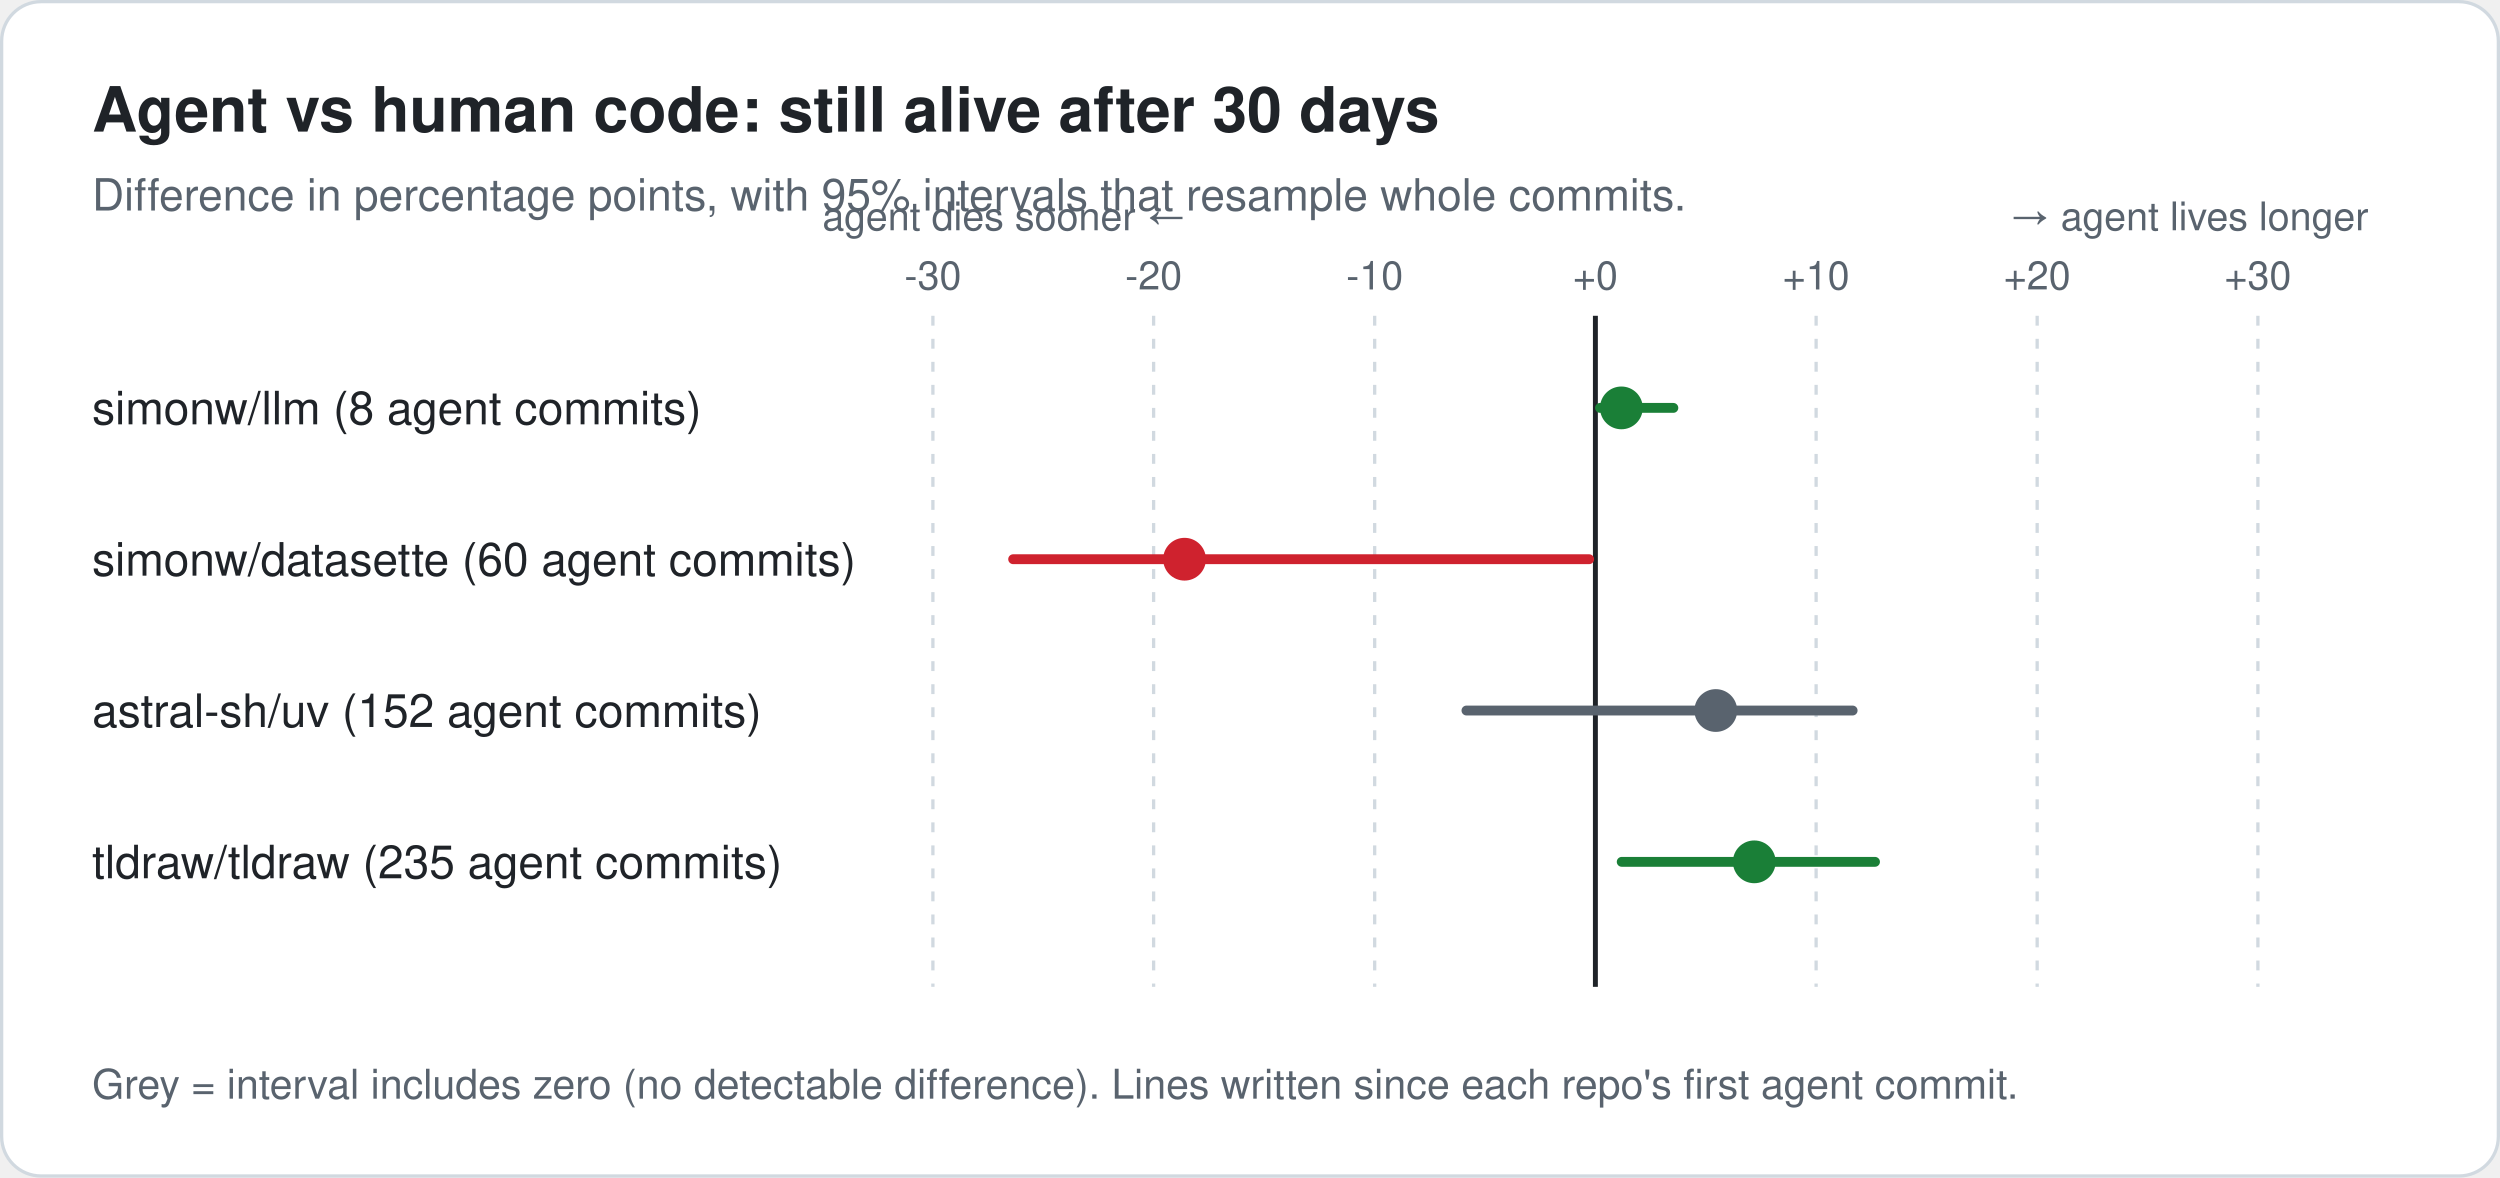
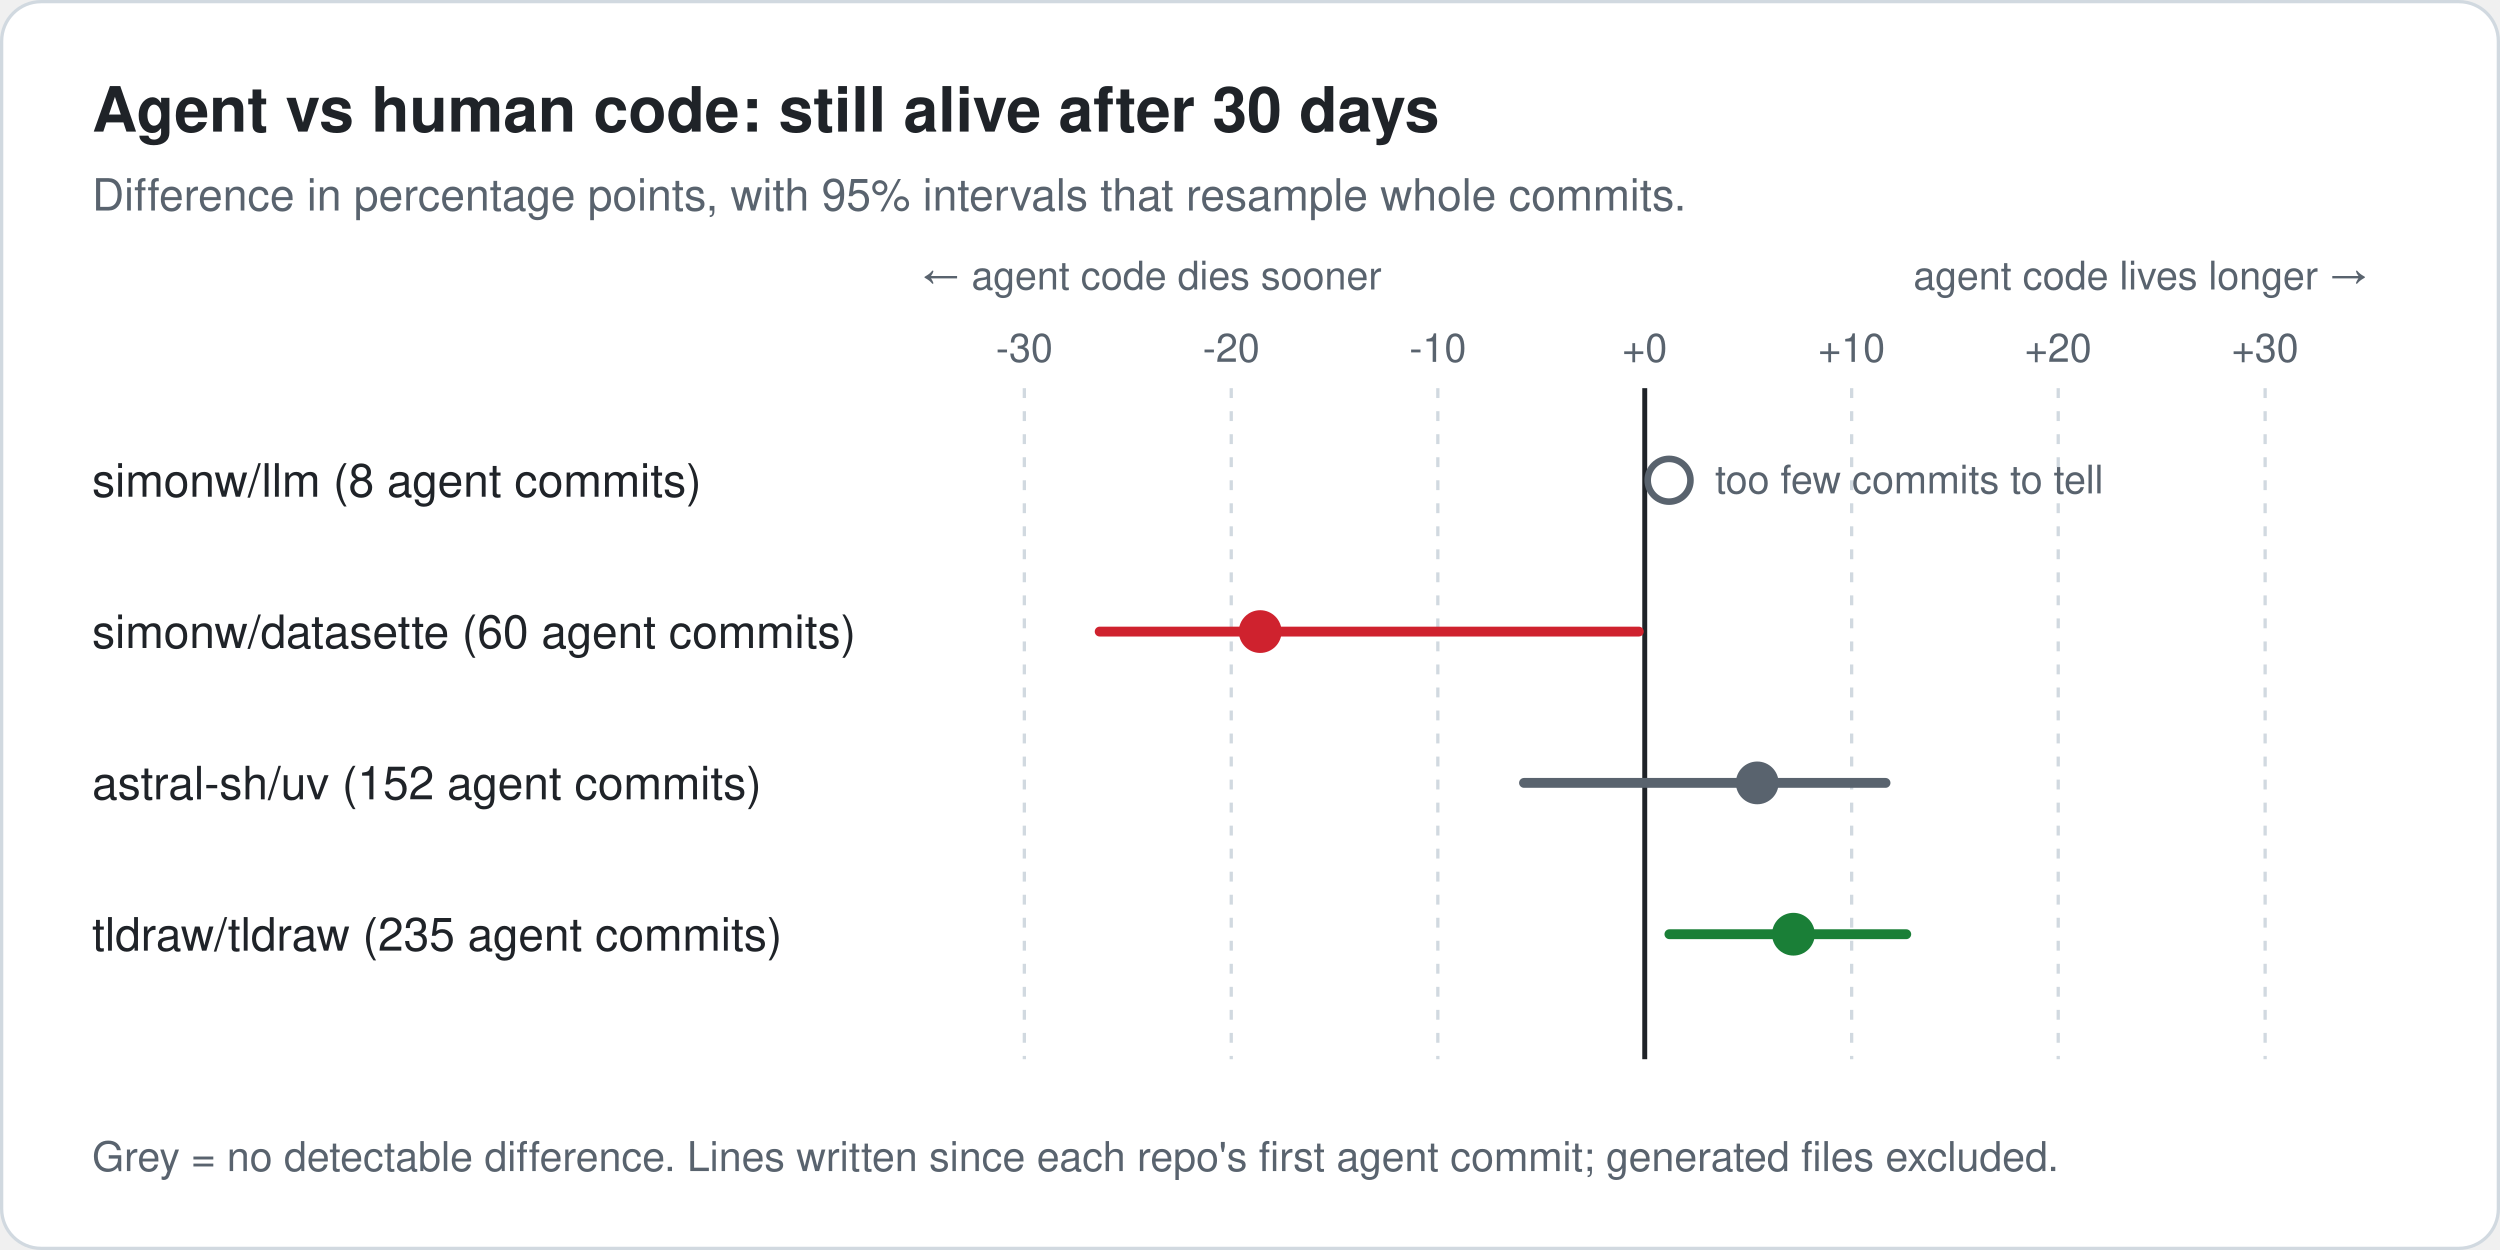
- <svg xmlns="http://www.w3.org/2000/svg" viewBox="0 0 760 358" width="760" height="358" role="img" aria-label="Agent vs human code: still alive after 30 days">
-   <rect x="0.5" y="0.5" width="759" height="357" rx="12" fill="#ffffff" stroke="#d1d9e0" />
+ <svg xmlns="http://www.w3.org/2000/svg" viewBox="0 0 760 380" width="760" height="380" role="img" aria-label="Agent vs human code: still alive after 30 days">
+   <rect x="0.5" y="0.5" width="759" height="379" rx="12" fill="#ffffff" stroke="#d1d9e0" />
  <text x="28" y="40" font-family="-apple-system,BlinkMacSystemFont,'Segoe UI',Helvetica,Arial,sans-serif" font-size="19" font-weight="600" fill="#1f2328">Agent vs human code: still alive after 30 days</text>
  <text x="28" y="64" font-family="-apple-system,BlinkMacSystemFont,'Segoe UI',Helvetica,Arial,sans-serif" font-size="13.5" fill="#59636e">Difference in percentage points, with 95% intervals that resample whole commits.</text>
-   <line x1="283.6" y1="96" x2="283.6" y2="300" stroke="#d1d9e0" stroke-width="1" stroke-dasharray="3 4" />
-   <text x="283.6" y="88" font-family="-apple-system,BlinkMacSystemFont,'Segoe UI',Helvetica,Arial,sans-serif" font-size="12" text-anchor="middle" fill="#59636e">-30</text>
-   <line x1="350.7" y1="96" x2="350.7" y2="300" stroke="#d1d9e0" stroke-width="1" stroke-dasharray="3 4" />
-   <text x="350.7" y="88" font-family="-apple-system,BlinkMacSystemFont,'Segoe UI',Helvetica,Arial,sans-serif" font-size="12" text-anchor="middle" fill="#59636e">-20</text>
-   <line x1="417.9" y1="96" x2="417.9" y2="300" stroke="#d1d9e0" stroke-width="1" stroke-dasharray="3 4" />
-   <text x="417.9" y="88" font-family="-apple-system,BlinkMacSystemFont,'Segoe UI',Helvetica,Arial,sans-serif" font-size="12" text-anchor="middle" fill="#59636e">-10</text>
-   <line x1="485.0" y1="96" x2="485.0" y2="300" stroke="#1f2328" stroke-width="1.5" />
-   <text x="485.0" y="88" font-family="-apple-system,BlinkMacSystemFont,'Segoe UI',Helvetica,Arial,sans-serif" font-size="12" text-anchor="middle" fill="#59636e">+0</text>
-   <line x1="552.1" y1="96" x2="552.1" y2="300" stroke="#d1d9e0" stroke-width="1" stroke-dasharray="3 4" />
-   <text x="552.1" y="88" font-family="-apple-system,BlinkMacSystemFont,'Segoe UI',Helvetica,Arial,sans-serif" font-size="12" text-anchor="middle" fill="#59636e">+10</text>
-   <line x1="619.3" y1="96" x2="619.3" y2="300" stroke="#d1d9e0" stroke-width="1" stroke-dasharray="3 4" />
-   <text x="619.3" y="88" font-family="-apple-system,BlinkMacSystemFont,'Segoe UI',Helvetica,Arial,sans-serif" font-size="12" text-anchor="middle" fill="#59636e">+20</text>
-   <line x1="686.4" y1="96" x2="686.4" y2="300" stroke="#d1d9e0" stroke-width="1" stroke-dasharray="3 4" />
-   <text x="686.4" y="88" font-family="-apple-system,BlinkMacSystemFont,'Segoe UI',Helvetica,Arial,sans-serif" font-size="12" text-anchor="middle" fill="#59636e">+30</text>
-   <text x="250.0" y="70" font-family="-apple-system,BlinkMacSystemFont,'Segoe UI',Helvetica,Arial,sans-serif" font-size="12" fill="#59636e">agent dies sooner ←</text>
-   <text x="720.0" y="70" font-family="-apple-system,BlinkMacSystemFont,'Segoe UI',Helvetica,Arial,sans-serif" font-size="12" text-anchor="end" fill="#59636e">→ agent lives longer</text>
-   <text x="28" y="129" font-family="-apple-system,BlinkMacSystemFont,'Segoe UI',Helvetica,Arial,sans-serif" font-size="14" fill="#1f2328">simonw/llm (8 agent commits)</text>
-   <line x1="486.4" y1="124" x2="508.7" y2="124" stroke="#1a7f37" stroke-width="3" stroke-linecap="round" />
-   <circle cx="492.9" cy="124" r="6.5" fill="#1a7f37" />
-   <text x="28" y="175" font-family="-apple-system,BlinkMacSystemFont,'Segoe UI',Helvetica,Arial,sans-serif" font-size="14" fill="#1f2328">simonw/datasette (60 agent commits)</text>
-   <line x1="308.0" y1="170" x2="483.1" y2="170" stroke="#cf222e" stroke-width="3" stroke-linecap="round" />
-   <circle cx="360.1" cy="170" r="6.5" fill="#cf222e" />
-   <text x="28" y="221" font-family="-apple-system,BlinkMacSystemFont,'Segoe UI',Helvetica,Arial,sans-serif" font-size="14" fill="#1f2328">astral-sh/uv (152 agent commits)</text>
-   <line x1="445.8" y1="216" x2="563.2" y2="216" stroke="#59636e" stroke-width="3" stroke-linecap="round" />
-   <circle cx="521.6" cy="216" r="6.5" fill="#59636e" />
-   <text x="28" y="267" font-family="-apple-system,BlinkMacSystemFont,'Segoe UI',Helvetica,Arial,sans-serif" font-size="14" fill="#1f2328">tldraw/tldraw (235 agent commits)</text>
-   <line x1="493.0" y1="262" x2="570.0" y2="262" stroke="#1a7f37" stroke-width="3" stroke-linecap="round" />
-   <circle cx="533.3" cy="262" r="6.5" fill="#1a7f37" />
-   <text x="28" y="334" font-family="-apple-system,BlinkMacSystemFont,'Segoe UI',Helvetica,Arial,sans-serif" font-size="12.5" fill="#59636e">Grey = interval includes zero (no detectable difference). Lines written since each repo's first agent commit.</text>
+   <line x1="311.4" y1="118" x2="311.4" y2="322" stroke="#d1d9e0" stroke-width="1" stroke-dasharray="3 4" />
+   <text x="311.4" y="110" font-family="-apple-system,BlinkMacSystemFont,'Segoe UI',Helvetica,Arial,sans-serif" font-size="12" text-anchor="middle" fill="#59636e">-30</text>
+   <line x1="374.3" y1="118" x2="374.3" y2="322" stroke="#d1d9e0" stroke-width="1" stroke-dasharray="3 4" />
+   <text x="374.3" y="110" font-family="-apple-system,BlinkMacSystemFont,'Segoe UI',Helvetica,Arial,sans-serif" font-size="12" text-anchor="middle" fill="#59636e">-20</text>
+   <line x1="437.1" y1="118" x2="437.1" y2="322" stroke="#d1d9e0" stroke-width="1" stroke-dasharray="3 4" />
+   <text x="437.1" y="110" font-family="-apple-system,BlinkMacSystemFont,'Segoe UI',Helvetica,Arial,sans-serif" font-size="12" text-anchor="middle" fill="#59636e">-10</text>
+   <line x1="500.0" y1="118" x2="500.0" y2="322" stroke="#1f2328" stroke-width="1.5" />
+   <text x="500.0" y="110" font-family="-apple-system,BlinkMacSystemFont,'Segoe UI',Helvetica,Arial,sans-serif" font-size="12" text-anchor="middle" fill="#59636e">+0</text>
+   <line x1="562.9" y1="118" x2="562.9" y2="322" stroke="#d1d9e0" stroke-width="1" stroke-dasharray="3 4" />
+   <text x="562.9" y="110" font-family="-apple-system,BlinkMacSystemFont,'Segoe UI',Helvetica,Arial,sans-serif" font-size="12" text-anchor="middle" fill="#59636e">+10</text>
+   <line x1="625.7" y1="118" x2="625.7" y2="322" stroke="#d1d9e0" stroke-width="1" stroke-dasharray="3 4" />
+   <text x="625.7" y="110" font-family="-apple-system,BlinkMacSystemFont,'Segoe UI',Helvetica,Arial,sans-serif" font-size="12" text-anchor="middle" fill="#59636e">+20</text>
+   <line x1="688.6" y1="118" x2="688.6" y2="322" stroke="#d1d9e0" stroke-width="1" stroke-dasharray="3 4" />
+   <text x="688.6" y="110" font-family="-apple-system,BlinkMacSystemFont,'Segoe UI',Helvetica,Arial,sans-serif" font-size="12" text-anchor="middle" fill="#59636e">+30</text>
+   <text x="280.0" y="88" font-family="-apple-system,BlinkMacSystemFont,'Segoe UI',Helvetica,Arial,sans-serif" font-size="12" fill="#59636e">← agent code dies sooner</text>
+   <text x="720.0" y="88" font-family="-apple-system,BlinkMacSystemFont,'Segoe UI',Helvetica,Arial,sans-serif" font-size="12" text-anchor="end" fill="#59636e">agent code lives longer →</text>
+   <text x="28" y="151" font-family="-apple-system,BlinkMacSystemFont,'Segoe UI',Helvetica,Arial,sans-serif" font-size="14" fill="#1f2328">simonw/llm (8 agent commits)</text>
+   <circle cx="507.4" cy="146" r="6.5" fill="none" stroke="#59636e" stroke-width="2" />
+   <text x="521.4" y="150" font-family="-apple-system,BlinkMacSystemFont,'Segoe UI',Helvetica,Arial,sans-serif" font-size="12" fill="#59636e">too few commits to tell</text>
+   <text x="28" y="197" font-family="-apple-system,BlinkMacSystemFont,'Segoe UI',Helvetica,Arial,sans-serif" font-size="14" fill="#1f2328">simonw/datasette (60 agent commits)</text>
+   <line x1="334.3" y1="192" x2="498.2" y2="192" stroke="#cf222e" stroke-width="3" stroke-linecap="round" />
+   <circle cx="383.1" cy="192" r="6.5" fill="#cf222e" />
+   <text x="28" y="243" font-family="-apple-system,BlinkMacSystemFont,'Segoe UI',Helvetica,Arial,sans-serif" font-size="14" fill="#1f2328">astral-sh/uv (152 agent commits)</text>
+   <line x1="463.3" y1="238" x2="573.2" y2="238" stroke="#59636e" stroke-width="3" stroke-linecap="round" />
+   <circle cx="534.2" cy="238" r="6.5" fill="#59636e" />
+   <text x="28" y="289" font-family="-apple-system,BlinkMacSystemFont,'Segoe UI',Helvetica,Arial,sans-serif" font-size="14" fill="#1f2328">tldraw/tldraw (235 agent commits)</text>
+   <line x1="507.5" y1="284" x2="579.5" y2="284" stroke="#1a7f37" stroke-width="3" stroke-linecap="round" />
+   <circle cx="545.2" cy="284" r="6.5" fill="#1a7f37" />
+   <text x="28" y="356" font-family="-apple-system,BlinkMacSystemFont,'Segoe UI',Helvetica,Arial,sans-serif" font-size="12.5" fill="#59636e">Grey = no detectable difference. Lines written since each repo's first agent commit; generated files excluded.</text>
</svg>
